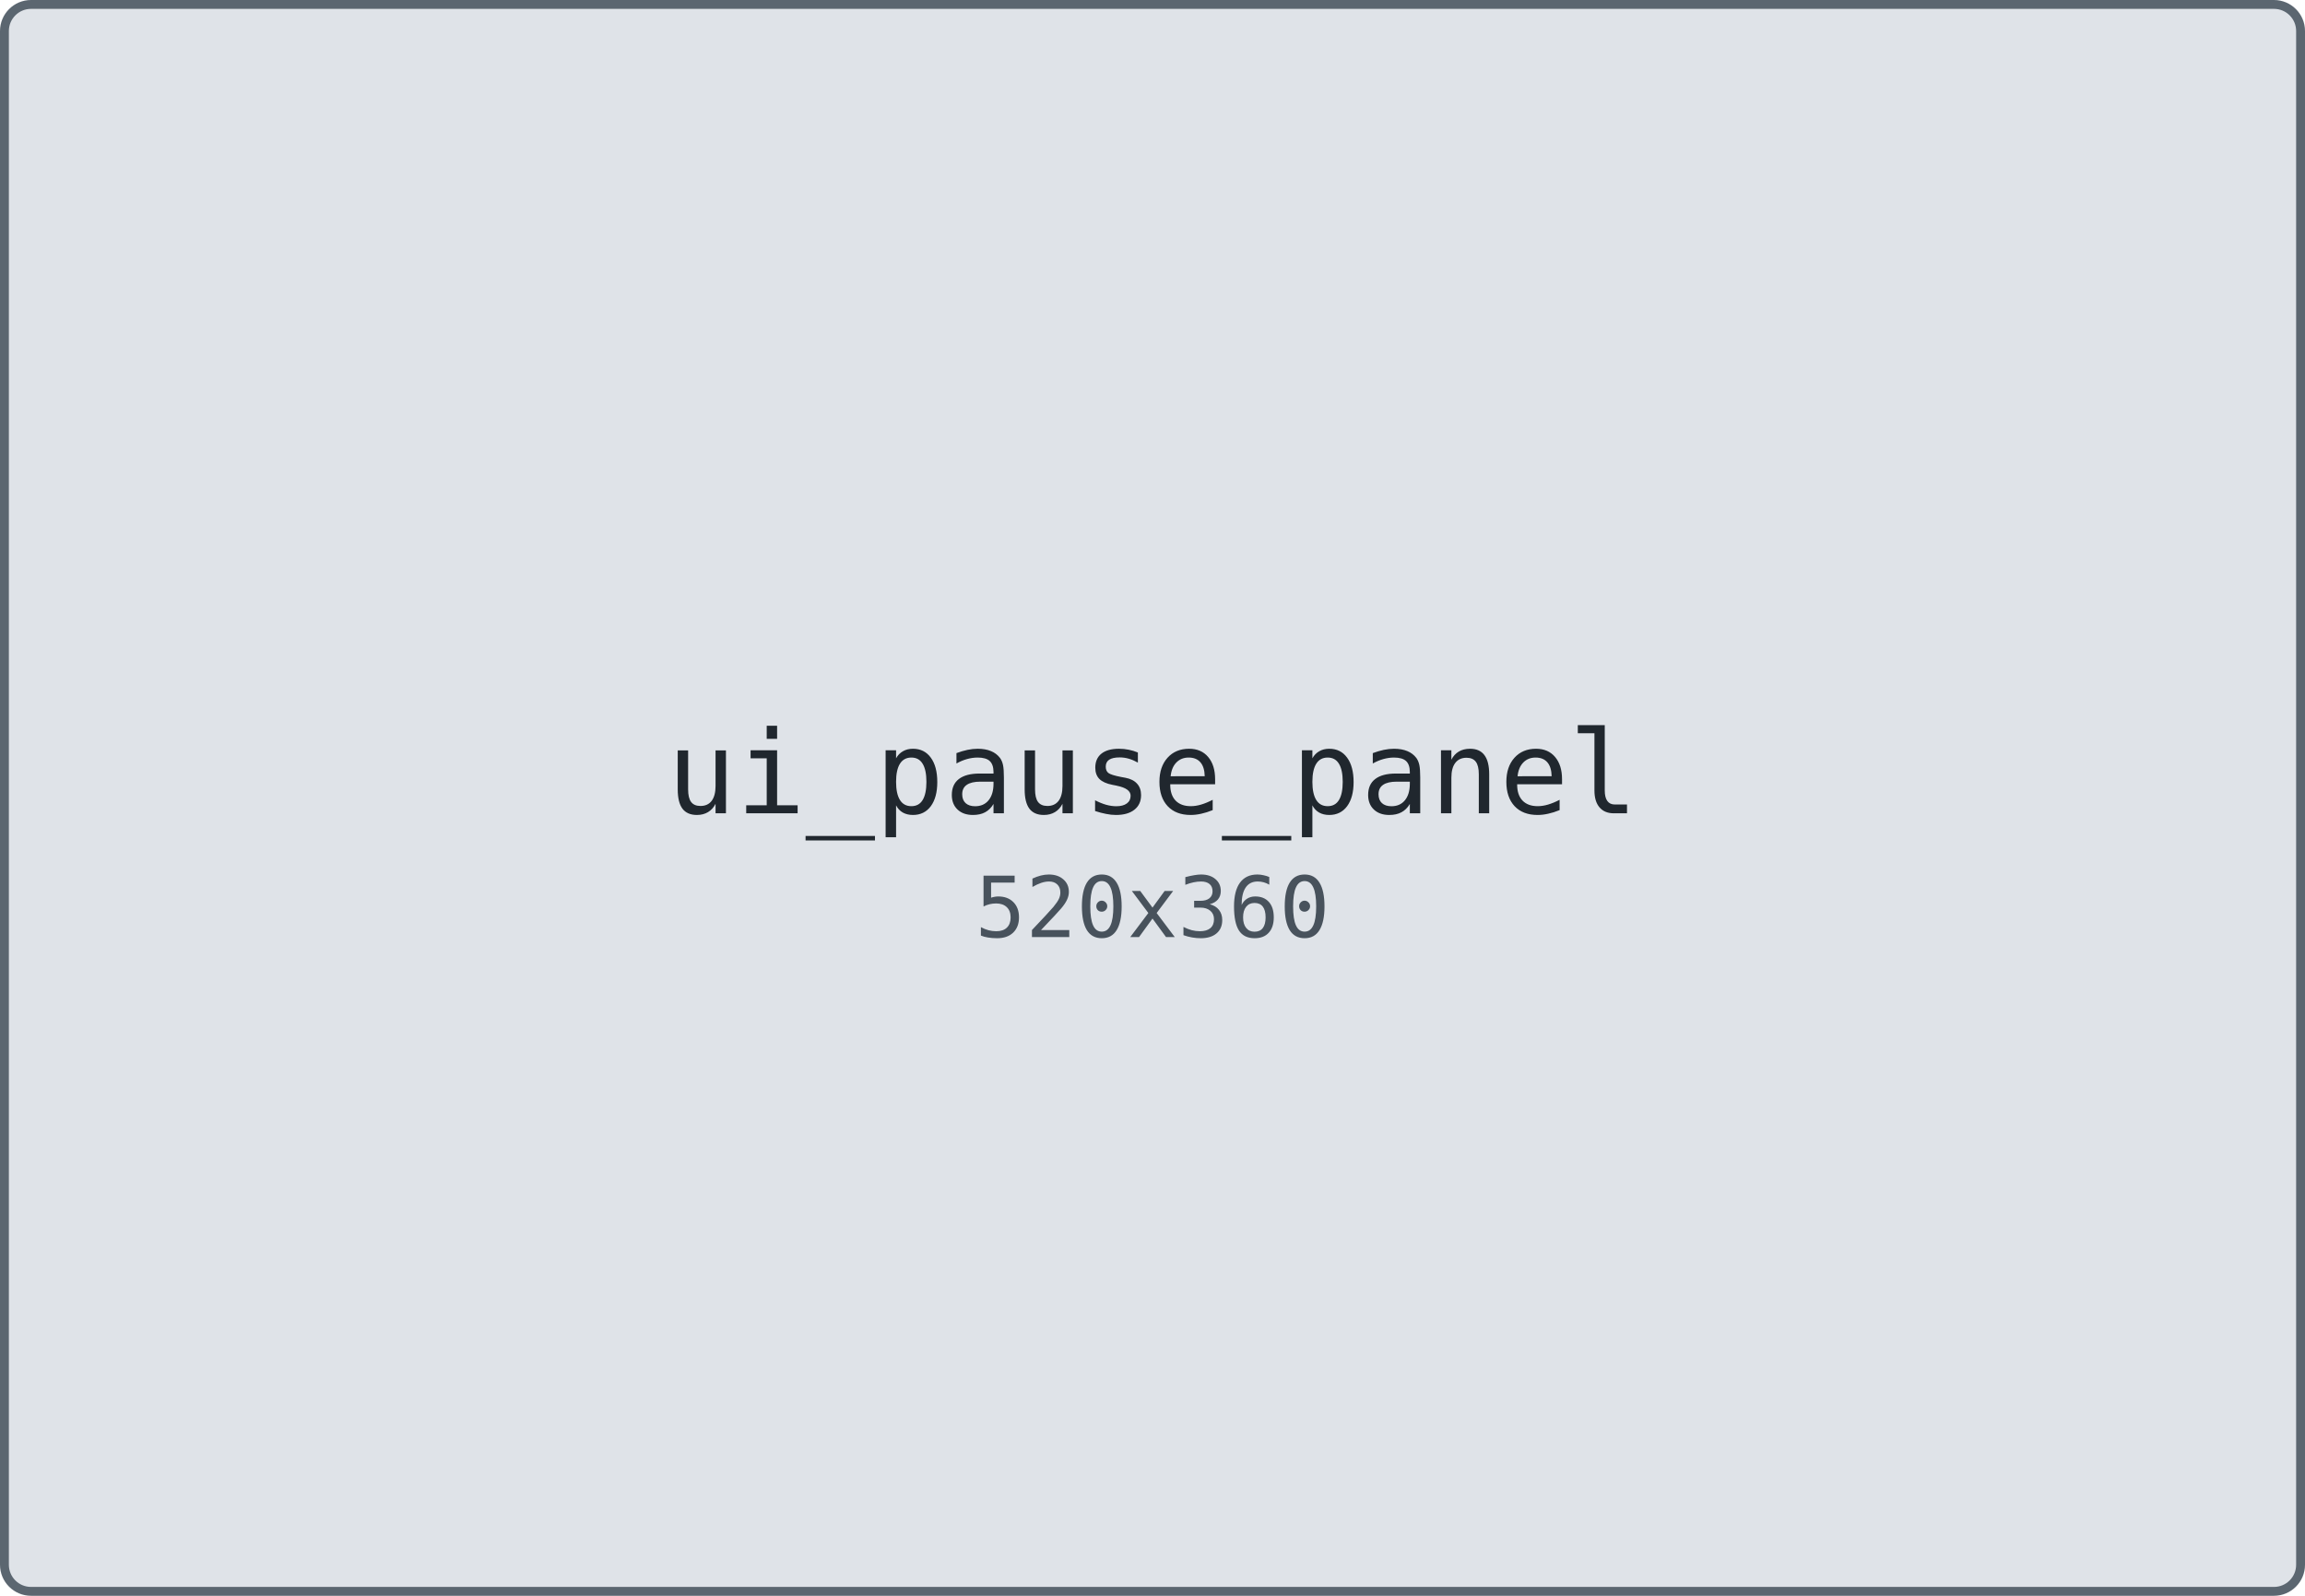
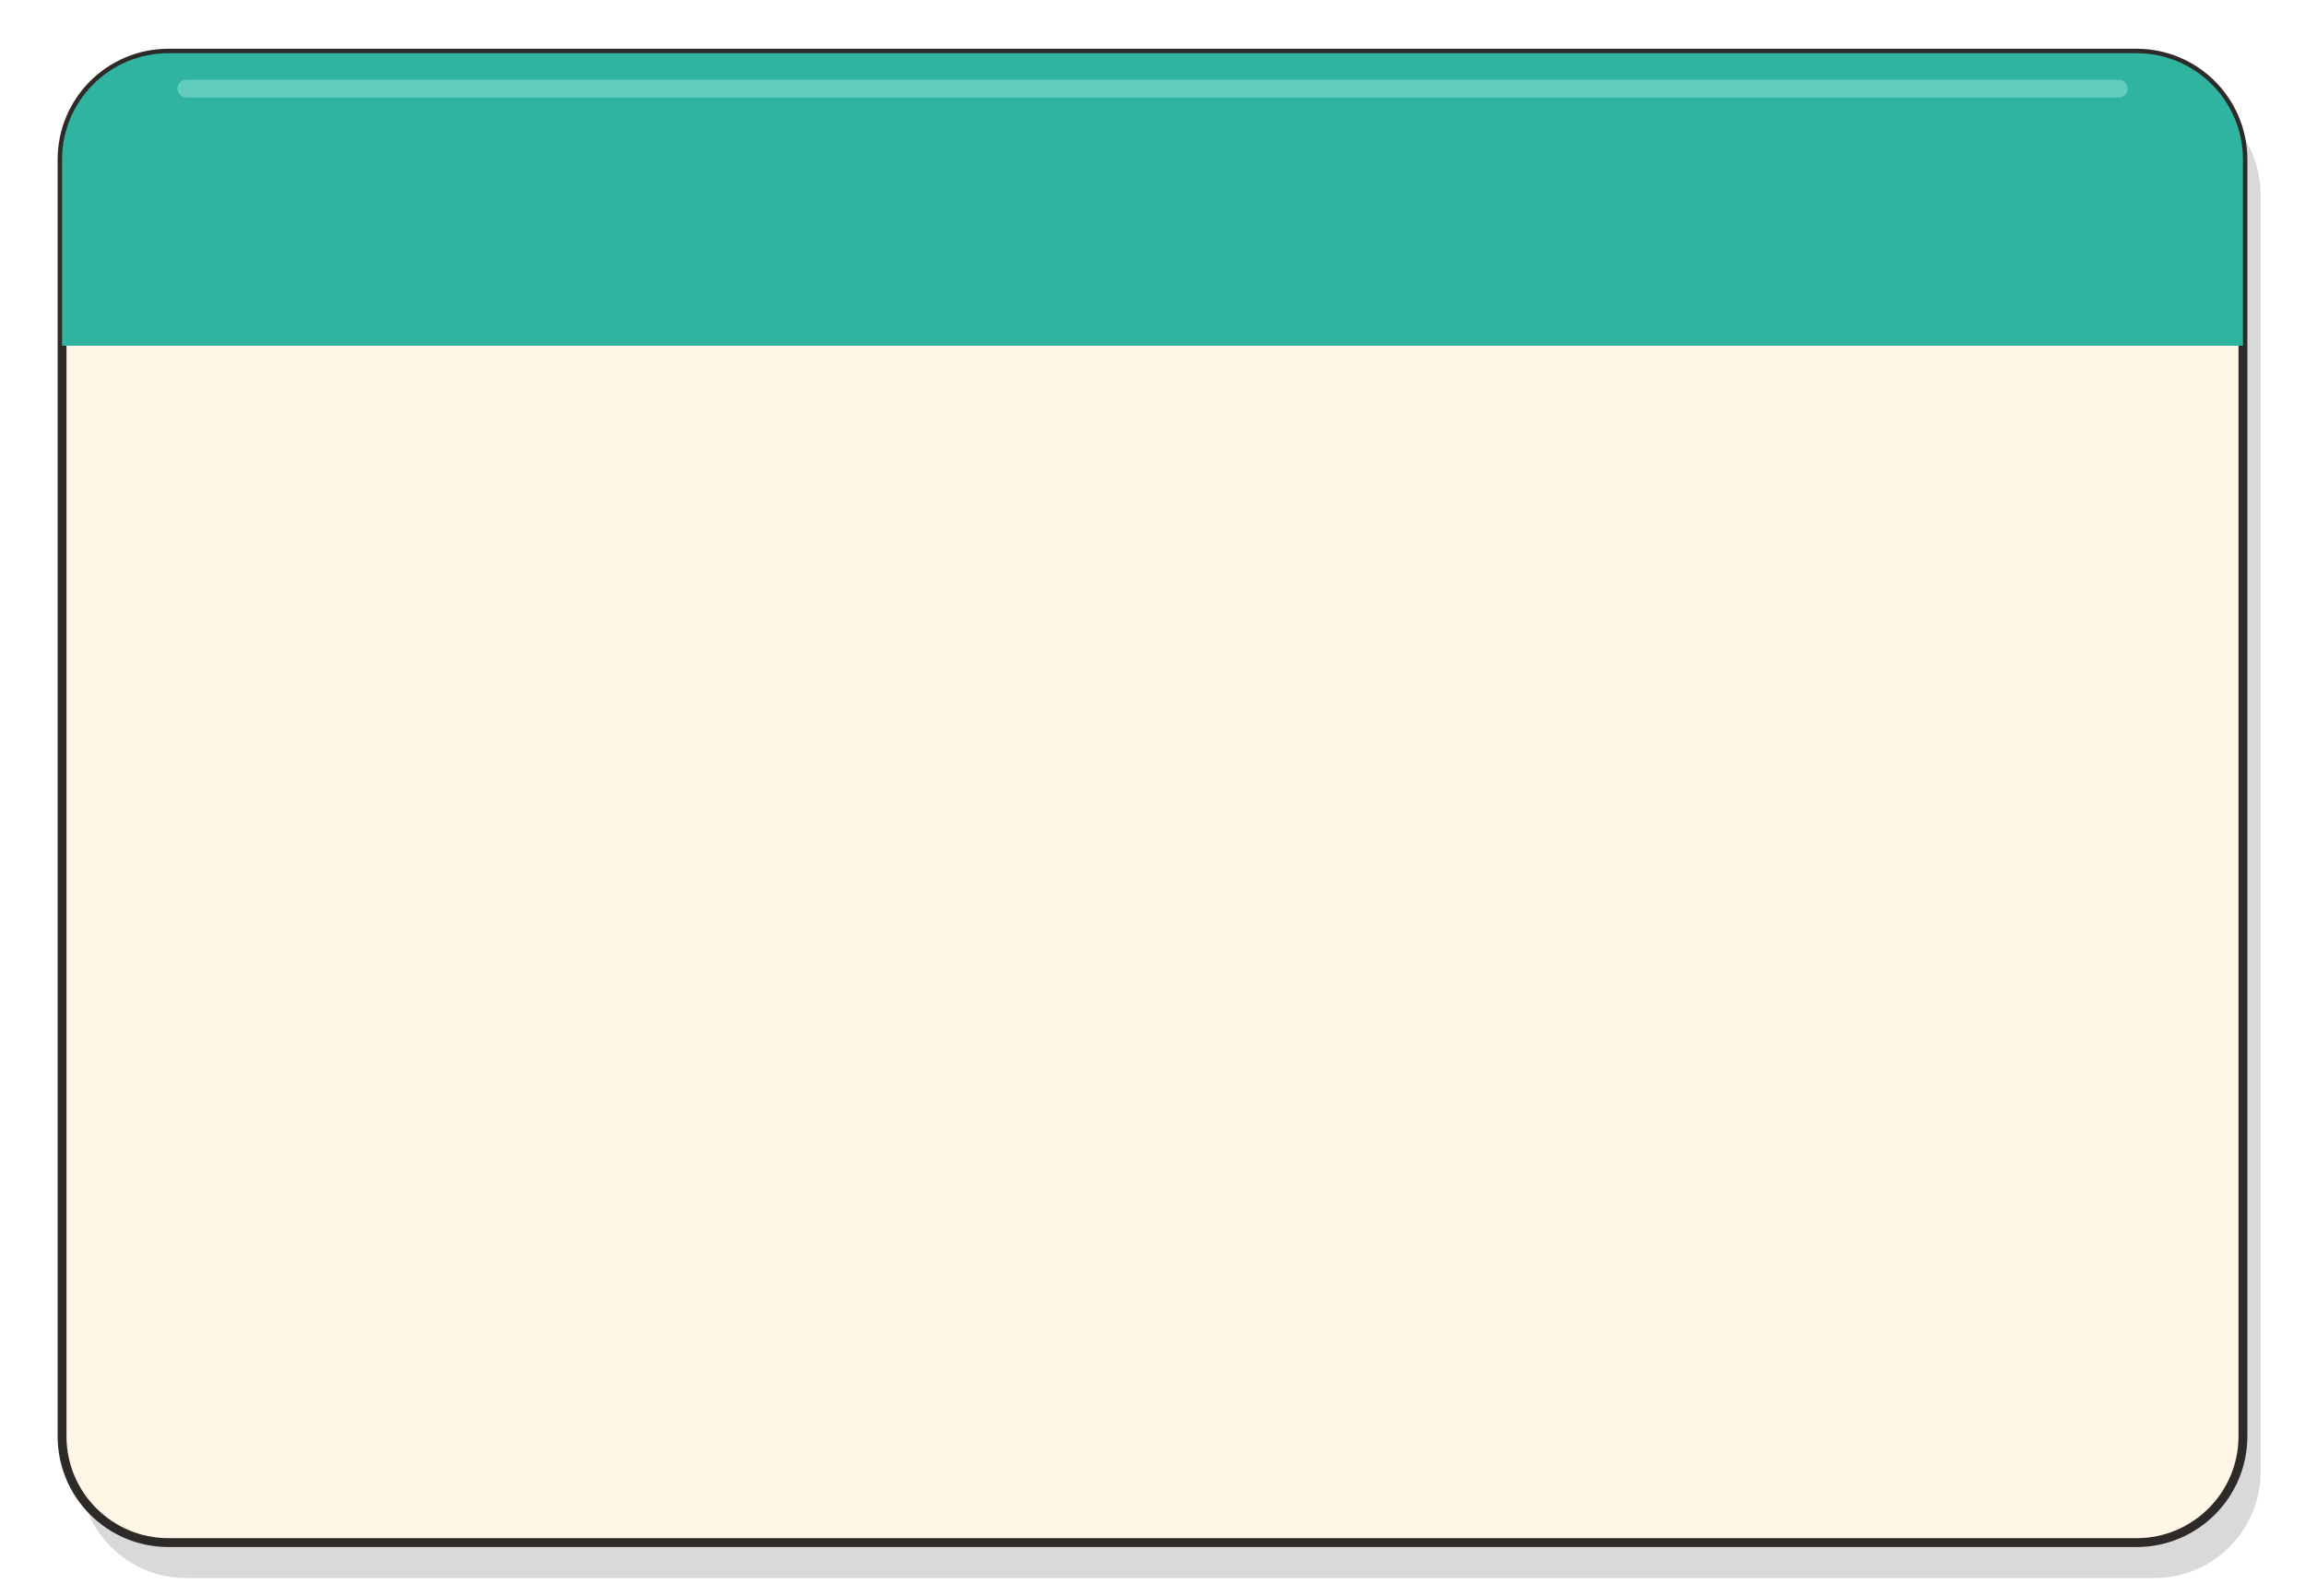
<svg xmlns="http://www.w3.org/2000/svg" width="520" height="360" viewBox="0 0 520 360">
-   <rect x="1" y="1" width="518" height="358" rx="6" fill="#dfe3e8" stroke="#5b6670" stroke-width="2" />
-   <text x="260" y="176.1" font-family="monospace" font-size="26" fill="#20272e" text-anchor="middle" dominant-baseline="middle">ui_pause_panel</text>
-   <text x="260" y="206" font-family="monospace" font-size="19" fill="#48525c" text-anchor="middle" dominant-baseline="middle">520x360</text>
+   <rect x="18" y="20" width="492" height="336" rx="24" fill="rgba(0,0,0,0.15)" />
+   <rect x="14" y="12" width="492" height="336" rx="24" fill="#FFF6E6" stroke="#2E2A28" stroke-width="2" />
+   <path d="M38 12 H482 A24 24 0 0 1 506 36 V78 H14 V36 A24 24 0 0 1 38 12 Z" fill="#2FB4A0" />
+   <rect x="40" y="18" width="440" height="4" rx="2" fill="#6FD3C4" opacity="0.8" />
</svg>
